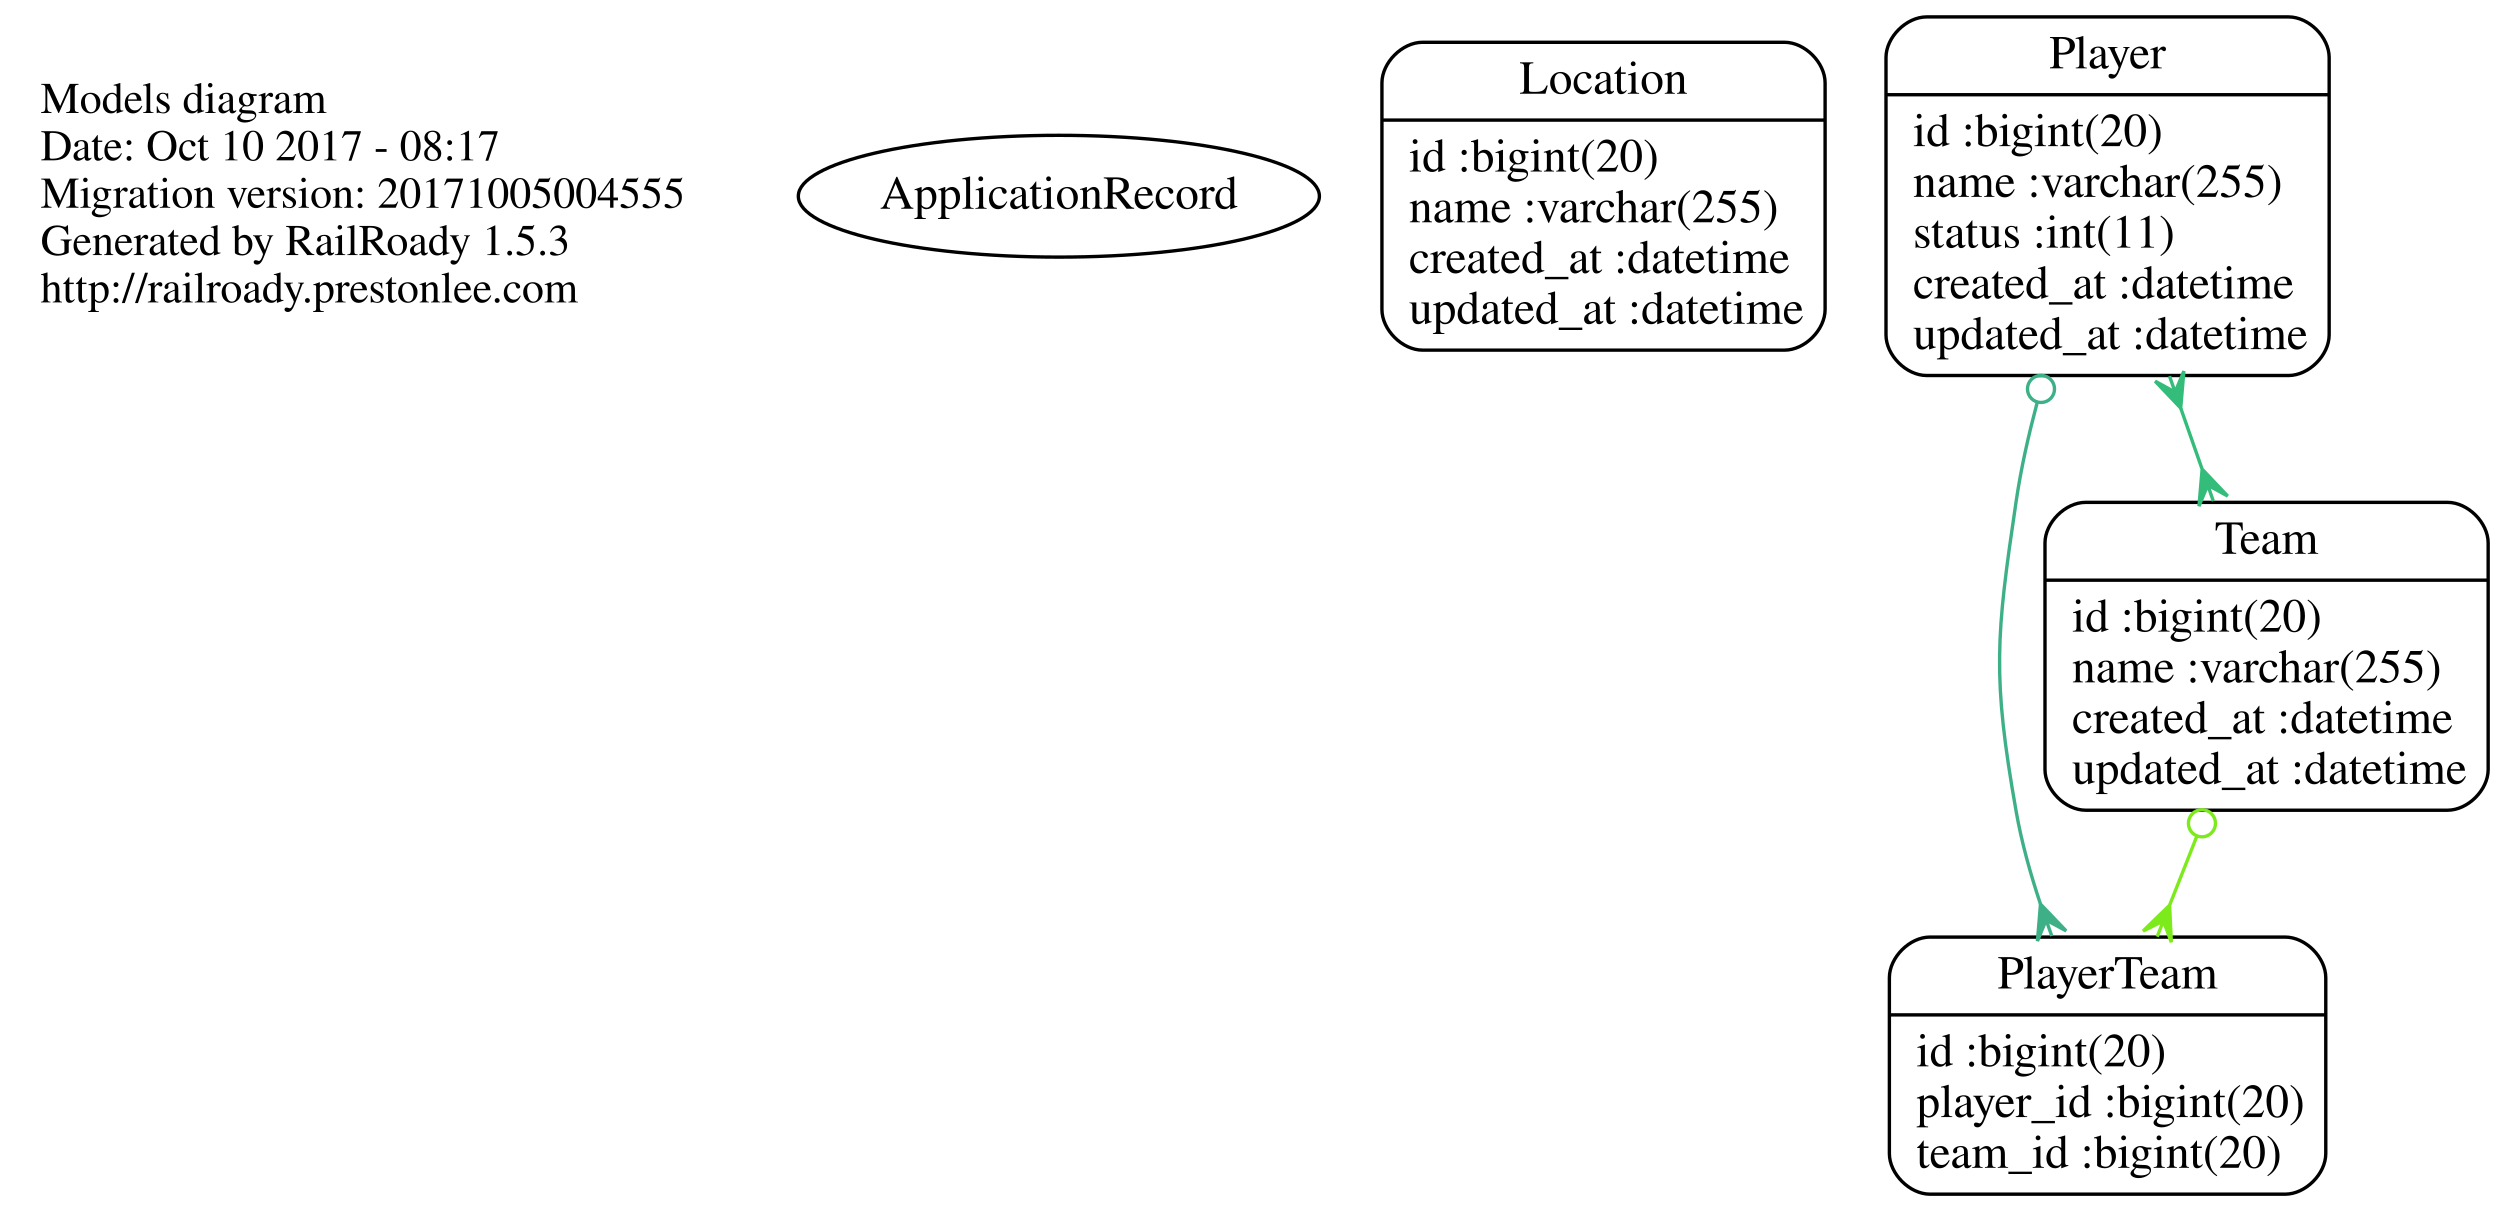
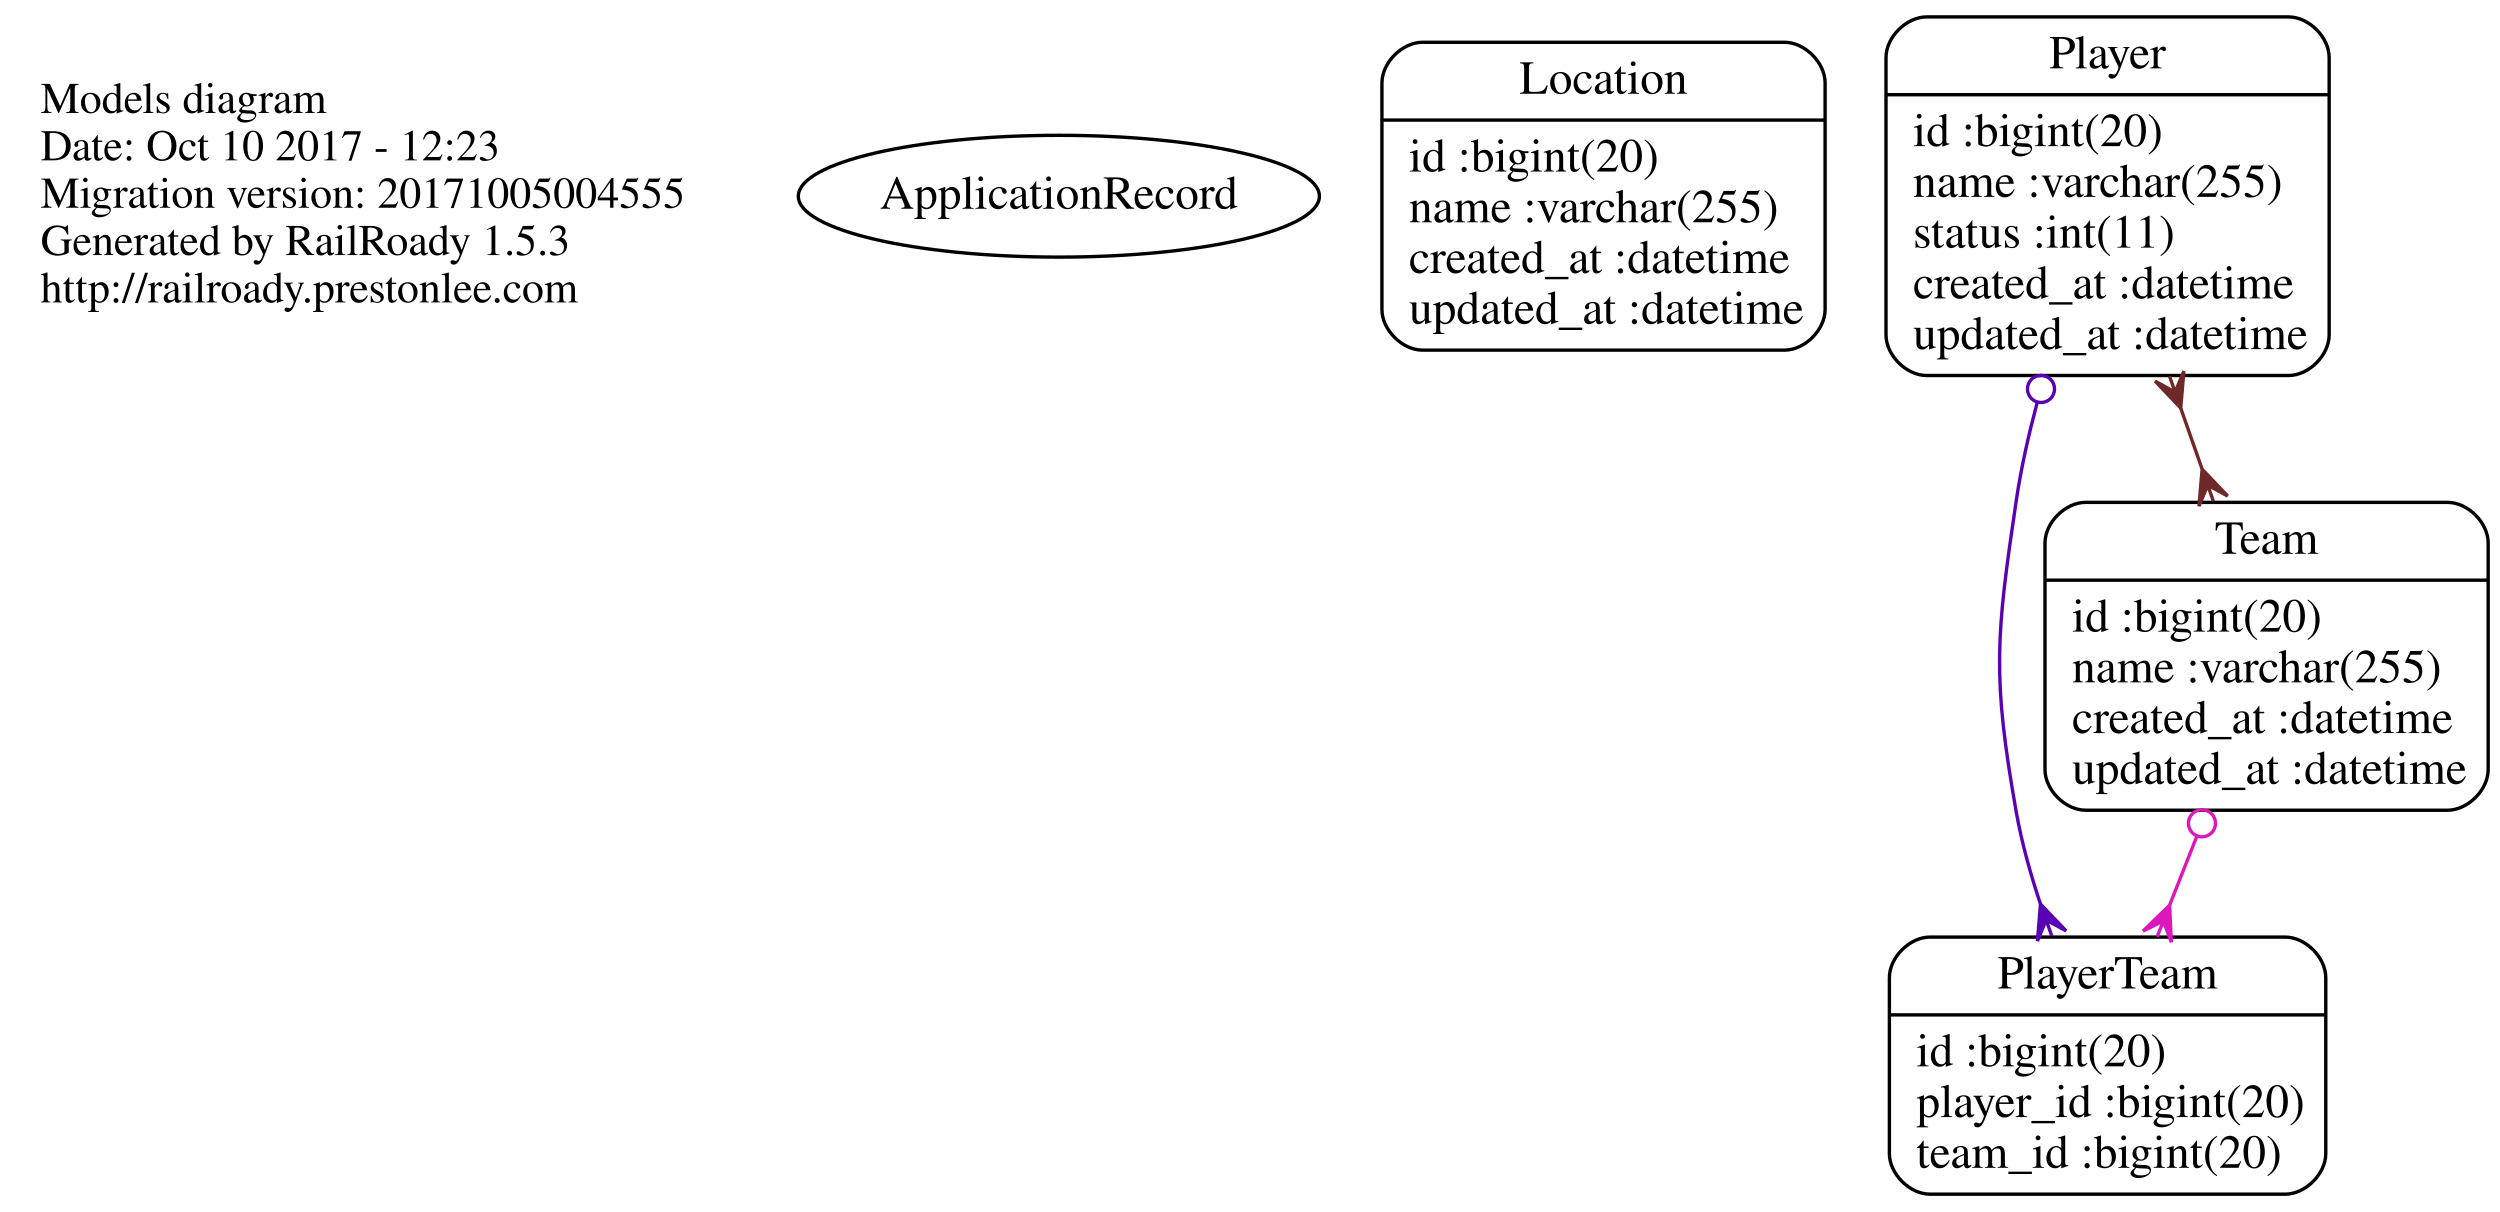
<svg xmlns="http://www.w3.org/2000/svg" width="739pt" height="358pt" viewBox="0.00 0.00 739.00 358.00">
  <g id="graph0" class="graph" transform="scale(1 1) rotate(0) translate(4 354)">
    <polygon fill="none" stroke="none" points="-4,4 -4,-354 735,-354 735,4 -4,4" />
    <g id="node1" class="node">
      <text text-anchor="start" x="8" y="-320.6" font-family="Times,serif" font-size="13.00">Models diagram</text>
-       <text text-anchor="start" x="8" y="-306.6" font-family="Times,serif" font-size="13.00">Date: Oct 10 2017 - 08:17</text>
+       <text text-anchor="start" x="8" y="-306.6" font-family="Times,serif" font-size="13.00">Date: Oct 10 2017 - 12:23</text>
      <text text-anchor="start" x="8" y="-292.6" font-family="Times,serif" font-size="13.00">Migration version: 20171005004555</text>
      <text text-anchor="start" x="8" y="-278.6" font-family="Times,serif" font-size="13.00">Generated by RailRoady 1.5.3</text>
      <text text-anchor="start" x="8" y="-264.6" font-family="Times,serif" font-size="13.00">http://railroady.prestonlee.com</text>
    </g>
    <g id="node2" class="node">
      <ellipse fill="none" stroke="black" cx="309" cy="-296" rx="77.015" ry="18" />
      <text text-anchor="middle" x="309" y="-292.3" font-family="Times,serif" font-size="14.00">ApplicationRecord</text>
    </g>
    <g id="node3" class="node">
      <path fill="none" stroke="black" d="M416.5,-250.5C416.5,-250.5 523.5,-250.5 523.5,-250.5 529.5,-250.5 535.5,-256.5 535.5,-262.5 535.5,-262.5 535.5,-329.5 535.5,-329.5 535.5,-335.5 529.5,-341.5 523.5,-341.5 523.5,-341.5 416.5,-341.5 416.5,-341.5 410.5,-341.5 404.5,-335.5 404.5,-329.5 404.5,-329.5 404.5,-262.5 404.5,-262.5 404.5,-256.5 410.5,-250.5 416.5,-250.5" />
      <text text-anchor="middle" x="470" y="-326.3" font-family="Times,serif" font-size="14.00">Location</text>
      <polyline fill="none" stroke="black" points="404.5,-318.5 535.5,-318.5 " />
      <text text-anchor="start" x="412.5" y="-303.3" font-family="Times,serif" font-size="14.00">id :bigint(20)</text>
      <text text-anchor="start" x="412.5" y="-288.3" font-family="Times,serif" font-size="14.00">name :varchar(255)</text>
      <text text-anchor="start" x="412.5" y="-273.3" font-family="Times,serif" font-size="14.00">created_at :datetime</text>
      <text text-anchor="start" x="412.5" y="-258.3" font-family="Times,serif" font-size="14.00">updated_at :datetime</text>
    </g>
    <g id="node4" class="node">
      <path fill="none" stroke="black" d="M565.5,-243C565.5,-243 672.5,-243 672.5,-243 678.5,-243 684.5,-249 684.5,-255 684.5,-255 684.5,-337 684.5,-337 684.5,-343 678.5,-349 672.5,-349 672.5,-349 565.5,-349 565.5,-349 559.5,-349 553.5,-343 553.5,-337 553.5,-337 553.5,-255 553.5,-255 553.5,-249 559.5,-243 565.5,-243" />
      <text text-anchor="middle" x="619" y="-333.8" font-family="Times,serif" font-size="14.00">Player</text>
      <polyline fill="none" stroke="black" points="553.5,-326 684.5,-326 " />
      <text text-anchor="start" x="561.5" y="-310.8" font-family="Times,serif" font-size="14.00">id :bigint(20)</text>
      <text text-anchor="start" x="561.5" y="-295.8" font-family="Times,serif" font-size="14.00">name :varchar(255)</text>
      <text text-anchor="start" x="561.5" y="-280.8" font-family="Times,serif" font-size="14.00">status :int(11)</text>
      <text text-anchor="start" x="561.5" y="-265.8" font-family="Times,serif" font-size="14.00">created_at :datetime</text>
      <text text-anchor="start" x="561.5" y="-250.8" font-family="Times,serif" font-size="14.00">updated_at :datetime</text>
    </g>
    <g id="node5" class="node">
      <path fill="none" stroke="black" d="M566.5,-1C566.5,-1 671.5,-1 671.5,-1 677.5,-1 683.5,-7 683.5,-13 683.5,-13 683.5,-65 683.5,-65 683.5,-71 677.5,-77 671.5,-77 671.5,-77 566.5,-77 566.5,-77 560.5,-77 554.5,-71 554.5,-65 554.5,-65 554.5,-13 554.5,-13 554.5,-7 560.5,-1 566.5,-1" />
      <text text-anchor="middle" x="619" y="-61.8" font-family="Times,serif" font-size="14.00">PlayerTeam</text>
      <polyline fill="none" stroke="black" points="554.5,-54 683.5,-54 " />
      <text text-anchor="start" x="562.5" y="-38.8" font-family="Times,serif" font-size="14.00">id :bigint(20)</text>
      <text text-anchor="start" x="562.5" y="-23.8" font-family="Times,serif" font-size="14.00">player_id :bigint(20)</text>
      <text text-anchor="start" x="562.5" y="-8.8" font-family="Times,serif" font-size="14.00">team_id :bigint(20)</text>
    </g>
    <g id="edge1" class="edge">
-       <path fill="none" stroke="#3eb088" d="M598.173,-234.925C595.613,-225.355 593.407,-215.483 592,-206 586,-165.554 584.884,-154.265 592,-114 593.591,-105 596.191,-95.656 599.165,-86.761" />
-       <ellipse fill="none" stroke="#3eb088" cx="599.32" cy="-239.026" rx="4" ry="4" />
-       <polygon fill="#3eb088" stroke="#3eb088" points="599.169,-86.749 606.75,-78.826 600.839,-82.036 602.509,-77.323 602.509,-77.323 602.509,-77.323 600.839,-82.036 598.267,-75.82 599.169,-86.749 599.169,-86.749" />
+       <path fill="none" stroke="#5802b4" d="M598.173,-234.925C595.613,-225.355 593.407,-215.483 592,-206 586,-165.554 584.884,-154.265 592,-114 593.591,-105 596.191,-95.656 599.165,-86.761" />
+       <ellipse fill="none" stroke="#5802b4" cx="599.32" cy="-239.026" rx="4" ry="4" />
+       <polygon fill="#5802b4" stroke="#5802b4" points="599.169,-86.749 606.75,-78.826 600.839,-82.036 602.509,-77.323 602.509,-77.323 602.509,-77.323 600.839,-82.036 598.267,-75.82 599.169,-86.749 599.169,-86.749" />
    </g>
    <g id="node6" class="node">
      <path fill="none" stroke="black" d="M612.5,-114.5C612.5,-114.5 719.5,-114.5 719.5,-114.5 725.5,-114.5 731.5,-120.5 731.5,-126.5 731.5,-126.5 731.5,-193.5 731.5,-193.5 731.5,-199.5 725.5,-205.5 719.5,-205.5 719.5,-205.5 612.5,-205.5 612.5,-205.5 606.5,-205.5 600.5,-199.5 600.5,-193.5 600.5,-193.5 600.5,-126.5 600.5,-126.5 600.5,-120.5 606.5,-114.5 612.5,-114.5" />
      <text text-anchor="middle" x="666" y="-190.3" font-family="Times,serif" font-size="14.00">Team</text>
      <polyline fill="none" stroke="black" points="600.5,-182.5 731.5,-182.5 " />
      <text text-anchor="start" x="608.5" y="-167.3" font-family="Times,serif" font-size="14.00">id :bigint(20)</text>
      <text text-anchor="start" x="608.5" y="-152.3" font-family="Times,serif" font-size="14.00">name :varchar(255)</text>
      <text text-anchor="start" x="608.5" y="-137.3" font-family="Times,serif" font-size="14.00">created_at :datetime</text>
      <text text-anchor="start" x="608.5" y="-122.3" font-family="Times,serif" font-size="14.00">updated_at :datetime</text>
    </g>
    <g id="edge2" class="edge">
-       <path fill="none" stroke="#33bc7a" d="M640.653,-233.266C642.728,-227.351 644.821,-221.382 646.869,-215.543" />
-       <polygon fill="#33bc7a" stroke="#33bc7a" points="640.616,-233.372 633.06,-241.319 638.961,-238.09 637.306,-242.808 637.306,-242.808 637.306,-242.808 638.961,-238.09 641.552,-244.298 640.616,-233.372 640.616,-233.372" />
-       <polygon fill="#33bc7a" stroke="#33bc7a" points="646.951,-215.31 654.507,-207.363 648.606,-210.592 650.261,-205.873 650.261,-205.873 650.261,-205.873 648.606,-210.592 646.014,-204.384 646.951,-215.31 646.951,-215.31" />
+       <path fill="none" stroke="#6e2828" d="M640.653,-233.266C642.728,-227.351 644.821,-221.382 646.869,-215.543" />
+       <polygon fill="#6e2828" stroke="#6e2828" points="640.616,-233.372 633.06,-241.319 638.961,-238.09 637.306,-242.808 637.306,-242.808 637.306,-242.808 638.961,-238.09 641.552,-244.298 640.616,-233.372 640.616,-233.372" />
+       <polygon fill="#6e2828" stroke="#6e2828" points="646.951,-215.31 654.507,-207.363 648.606,-210.592 650.261,-205.873 650.261,-205.873 650.261,-205.873 648.606,-210.592 646.014,-204.384 646.951,-215.31 646.951,-215.31" />
    </g>
    <g id="edge3" class="edge">
-       <path fill="none" stroke="#7dea1c" d="M645.376,-106.783C642.725,-100.07 640.024,-93.231 637.411,-86.615" />
-       <ellipse fill="none" stroke="#7dea1c" cx="646.896" cy="-110.63" rx="4" ry="4" />
-       <polygon fill="#7dea1c" stroke="#7dea1c" points="637.336,-86.424 637.848,-75.47 635.499,-81.774 633.662,-77.123 633.662,-77.123 633.662,-77.123 635.499,-81.774 629.477,-78.776 637.336,-86.424 637.336,-86.424" />
+       <path fill="none" stroke="#dc18bb" d="M645.376,-106.783C642.725,-100.07 640.024,-93.231 637.411,-86.615" />
+       <ellipse fill="none" stroke="#dc18bb" cx="646.896" cy="-110.63" rx="4" ry="4" />
+       <polygon fill="#dc18bb" stroke="#dc18bb" points="637.336,-86.424 637.848,-75.47 635.499,-81.774 633.662,-77.123 633.662,-77.123 633.662,-77.123 635.499,-81.774 629.477,-78.776 637.336,-86.424 637.336,-86.424" />
    </g>
  </g>
</svg>
